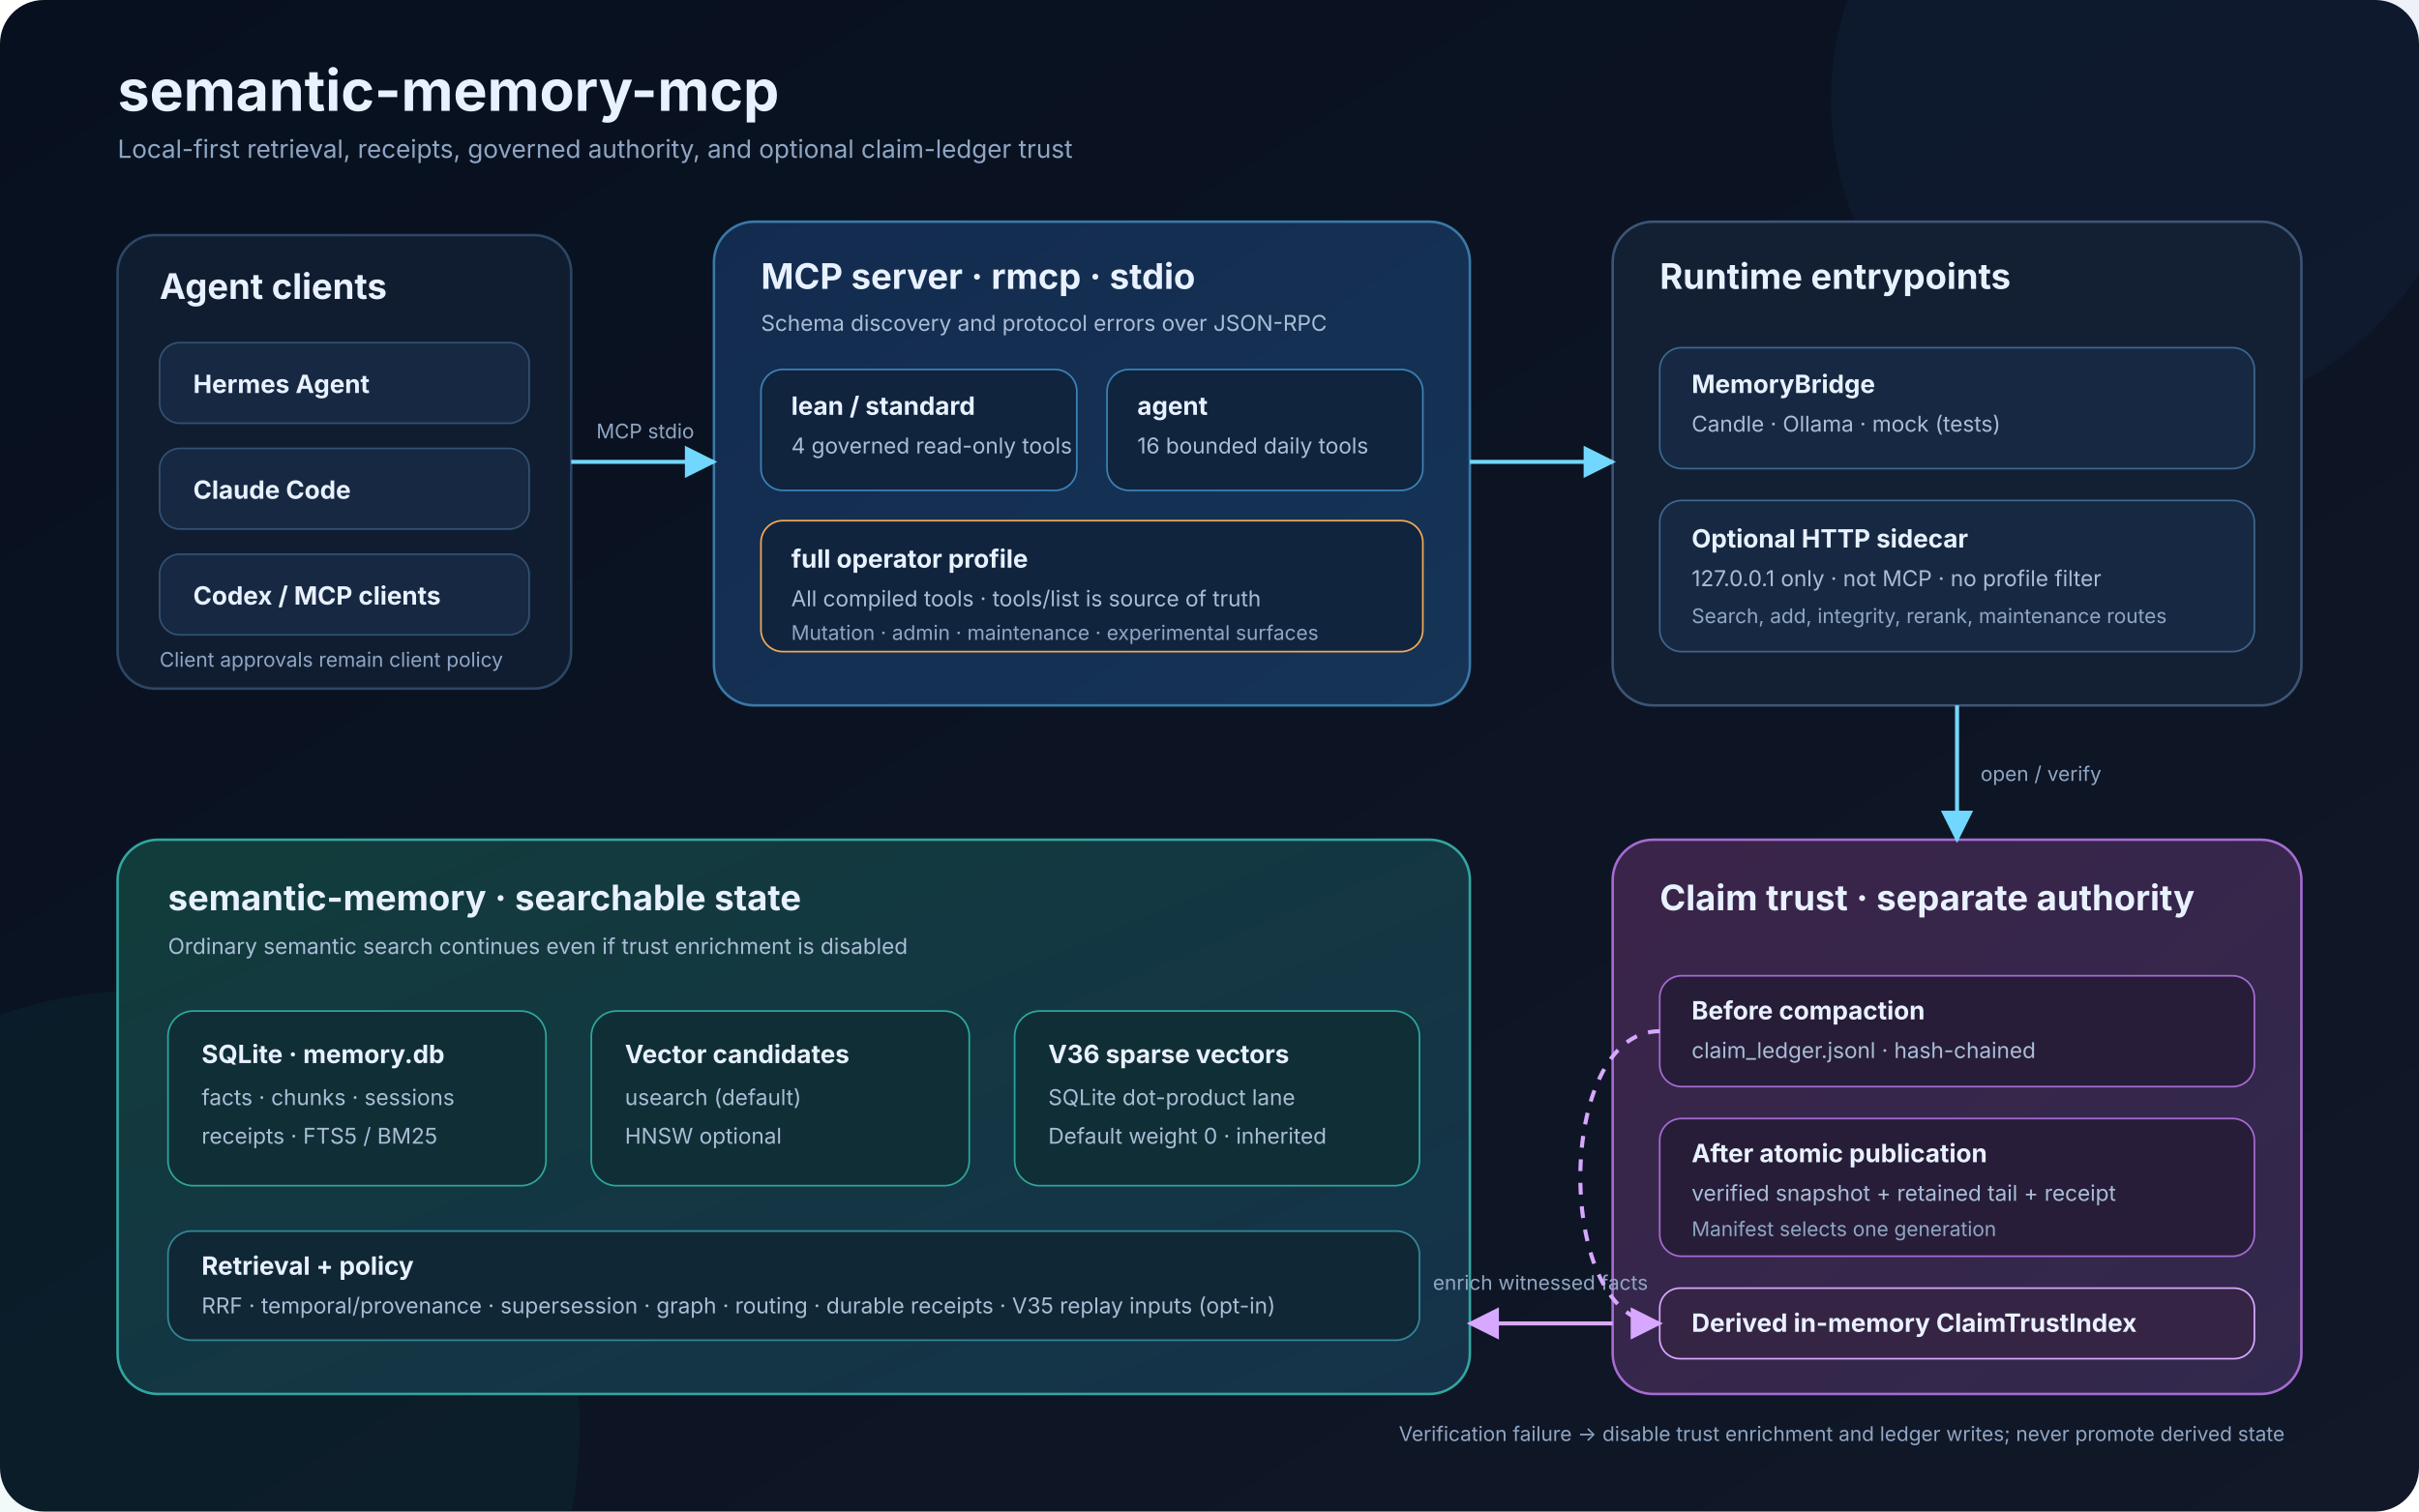
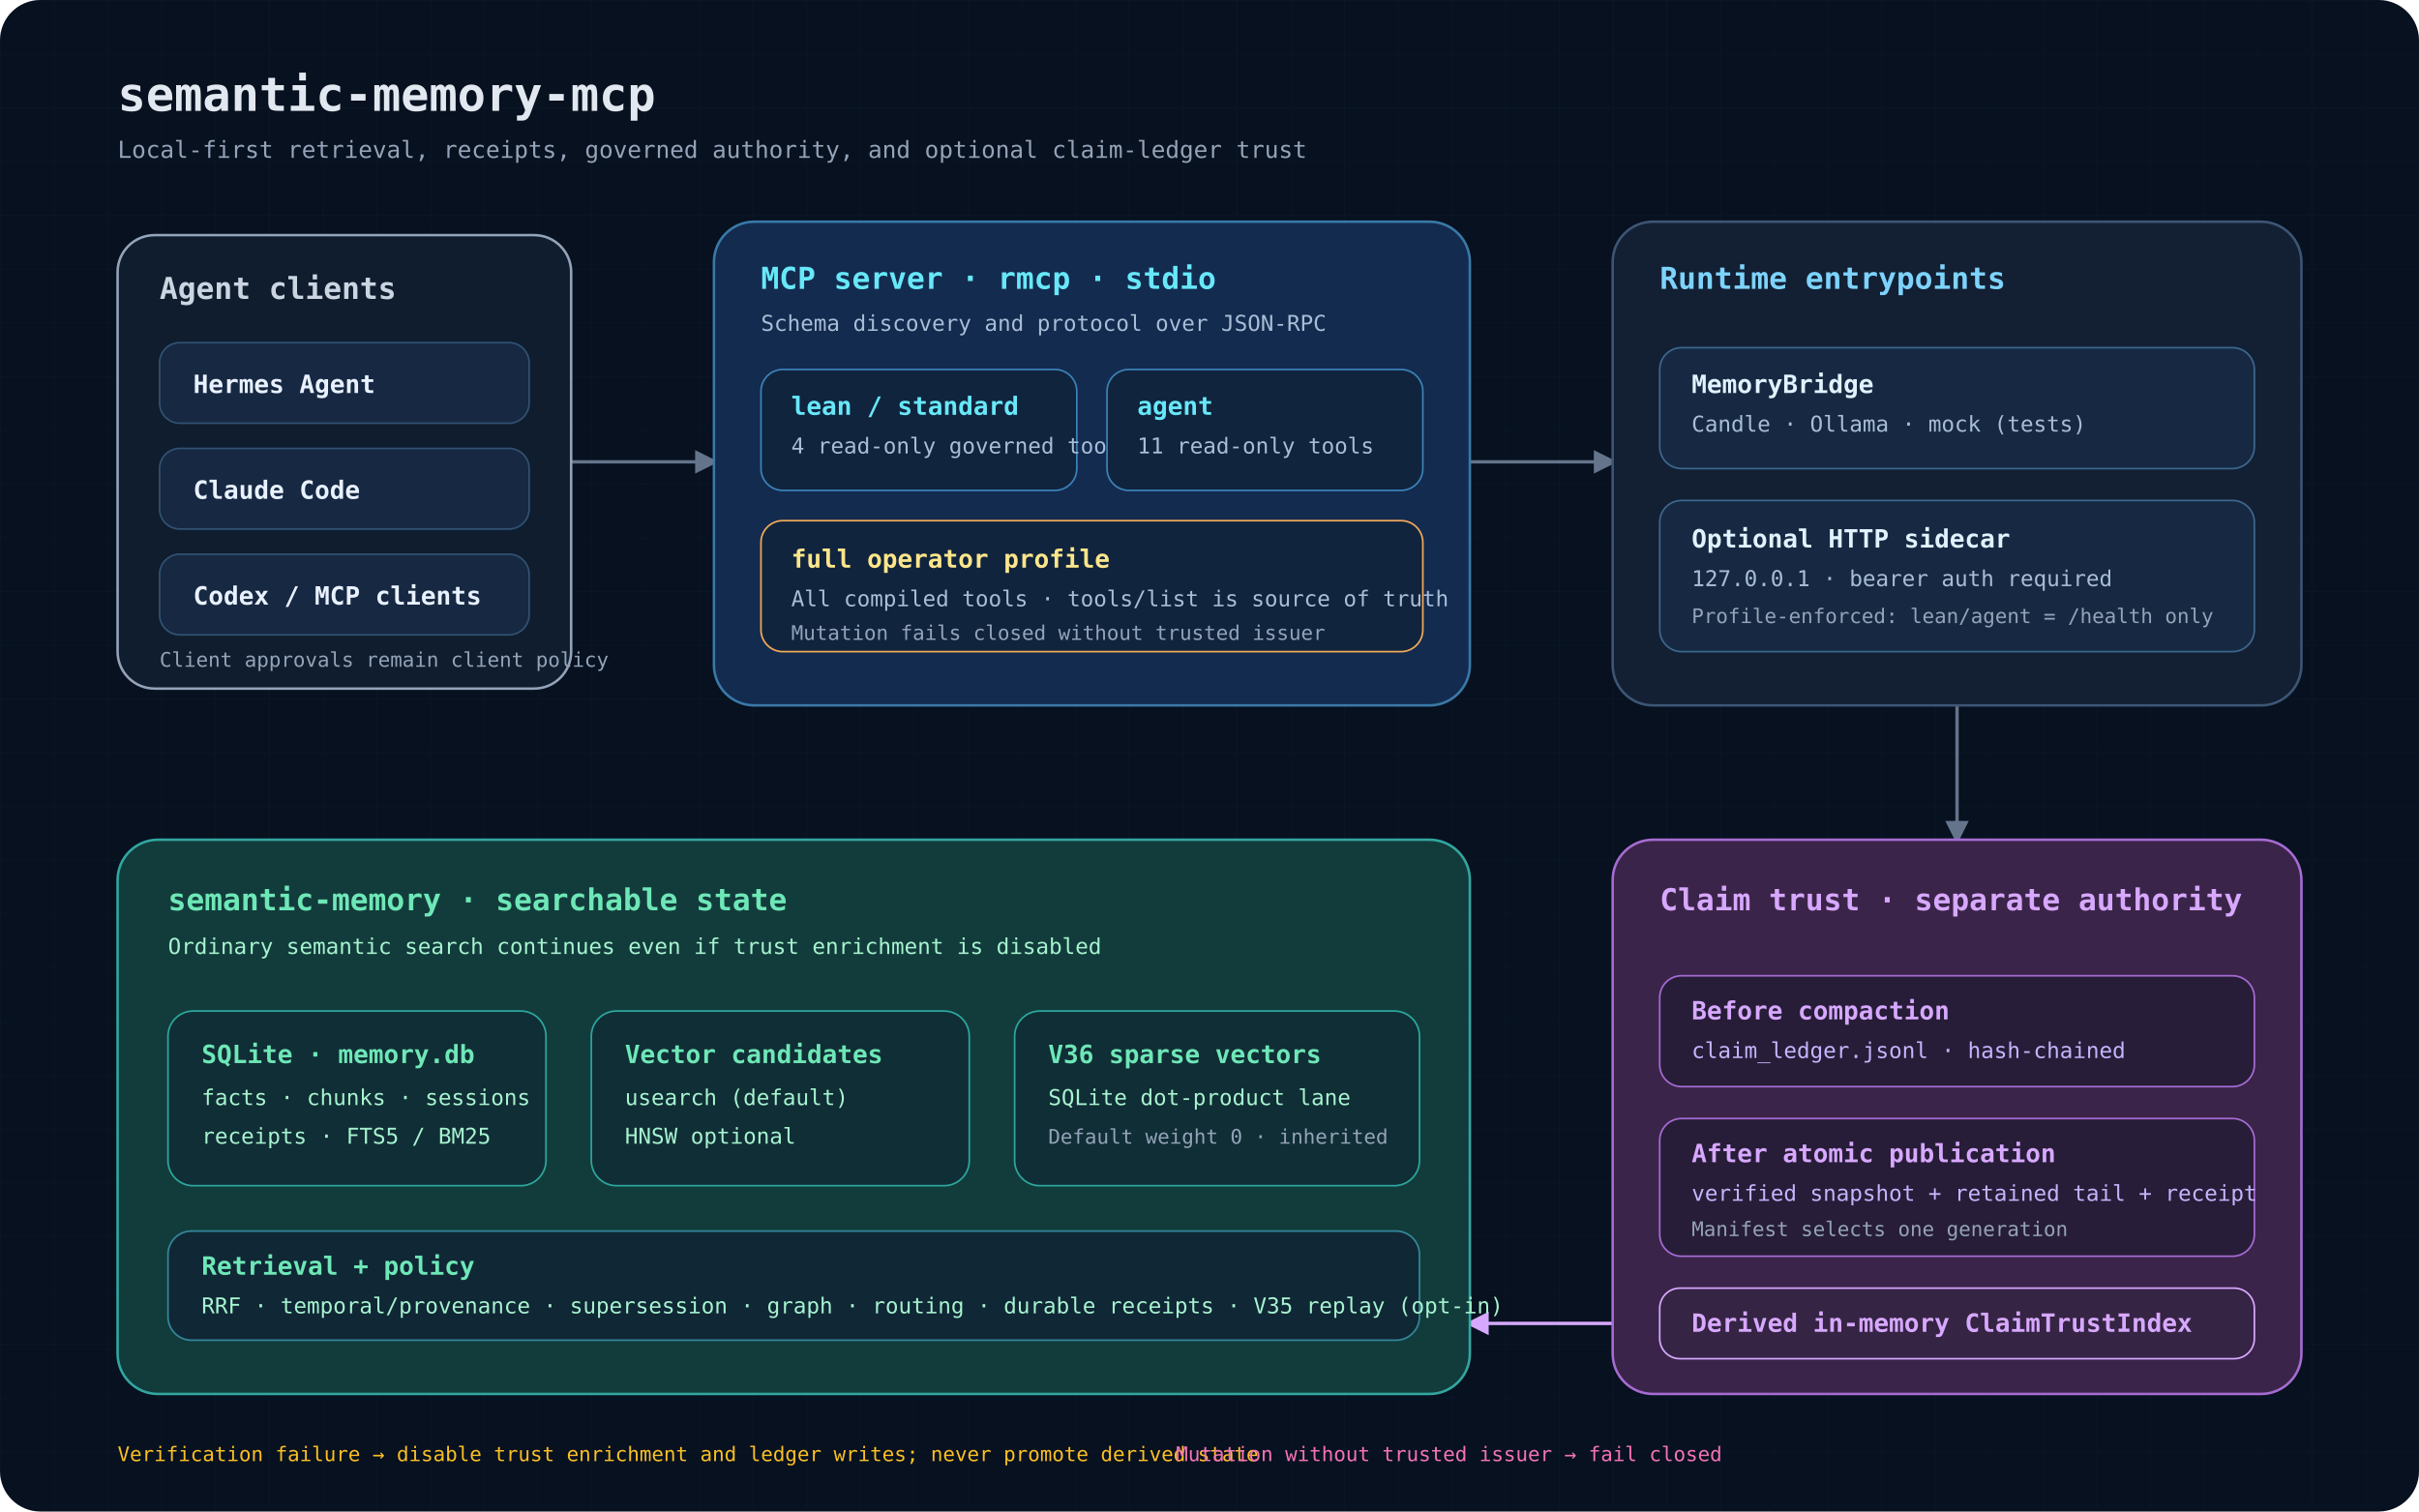
<svg xmlns="http://www.w3.org/2000/svg" width="1440" height="900" viewBox="0 0 1440 900" role="img" aria-labelledby="title desc">
  <defs>
-     <linearGradient id="bg" x1="0" y1="0" x2="1" y2="1">
-       <stop stop-color="#07101f" />
-       <stop offset="1" stop-color="#111827" />
-     </linearGradient>
-     <linearGradient id="mcp" x1="0" y1="0" x2="1" y2="1">
-       <stop stop-color="#132b4f" />
-       <stop offset="1" stop-color="#153456" />
-     </linearGradient>
-     <linearGradient id="memory" x1="0" y1="0" x2="1" y2="1">
-       <stop stop-color="#123c3b" />
-       <stop offset="1" stop-color="#15324a" />
-     </linearGradient>
-     <linearGradient id="trust" x1="0" y1="0" x2="1" y2="1">
-       <stop stop-color="#3b2449" />
-       <stop offset="1" stop-color="#31294d" />
-     </linearGradient>
-     <filter id="shadow" x="-20%" y="-20%" width="140%" height="140%">
-       <feDropShadow dx="0" dy="8" stdDeviation="12" flood-color="#000" flood-opacity=".3" />
-     </filter>
-     <marker id="arrow" viewBox="0 0 10 10" refX="9" refY="5" markerWidth="8" markerHeight="8" orient="auto-start-reverse">
-       <path d="M0 0l10 5-10 5z" fill="#71d7ff" />
+     <pattern id="grid" width="32" height="32" patternUnits="userSpaceOnUse">
+       <path d="M32 0H0V32" fill="none" stroke="#17304A" stroke-width="0.5" opacity="0.35" />
+     </pattern>
+     <marker id="arrow" viewBox="0 0 10 10" refX="8" refY="5" markerWidth="7" markerHeight="7" orient="auto-start-reverse">
+       <path d="M0 0L10 5L0 10Z" fill="#64748B" />
    </marker>
-     <marker id="trustArrow" viewBox="0 0 10 10" refX="9" refY="5" markerWidth="8" markerHeight="8" orient="auto-start-reverse">
-       <path d="M0 0l10 5-10 5z" fill="#d7a8ff" />
+     <marker id="trustArrow" viewBox="0 0 10 10" refX="8" refY="5" markerWidth="7" markerHeight="7" orient="auto-start-reverse">
+       <path d="M0 0L10 5L0 10Z" fill="#D7A8FF" />
    </marker>
-     <style>
-       text{font-family:Inter,ui-sans-serif,system-ui,-apple-system,"Segoe UI",sans-serif;fill:#e8f1ff}.title{font-size:34px;font-weight:750}.subtitle{font-size:15px;fill:#8fa6c4}.h{font-size:21px;font-weight:700}.label{font-size:15px;font-weight:650}.small{font-size:13px;fill:#a9bdd7}.micro{font-size:12px;fill:#8fa6c4}.box{stroke-width:1.5}.flow{fill:none;stroke:#71d7ff;stroke-width:2.4;marker-end:url(#arrow)}.trustflow{fill:none;stroke:#d7a8ff;stroke-width:2.4;marker-end:url(#trustArrow)}.dash{stroke-dasharray:7 7}
-     </style>
  </defs>
-   <rect width="1440" height="900" rx="26" fill="url(#bg)" />
-   <circle cx="1280" cy="60" r="190" fill="#2354a0" opacity=".08" />
-   <circle cx="85" cy="850" r="260" fill="#18a999" opacity=".06" />
-   <text x="70" y="66" class="title">semantic-memory-mcp</text>
-   <text x="70" y="94" class="subtitle">Local-first retrieval, receipts, governed authority, and optional claim-ledger trust</text>
-   <g>
-     <rect x="70" y="140" width="270" height="270" rx="22" fill="#101d31" stroke="#2d4665" class="box" />
-     <text x="95" y="178" class="h">Agent clients</text>
+   <rect width="1440" height="900" rx="24" fill="#07111F" />
+   <rect width="1440" height="900" rx="24" fill="url(#grid)" />
+   <g font-family="ui-monospace, SFMono-Regular, Menlo, Consolas, monospace">
+     <text x="70" y="66" fill="#E2E8F0" font-size="28" font-weight="700">semantic-memory-mcp</text>
+     <text x="70" y="94" fill="#94A3B8" font-size="14">Local-first retrieval, receipts, governed authority, and optional claim-ledger trust</text>
+     <g fill="none" stroke="#64748B" stroke-width="2" marker-end="url(#arrow)">
+       <path d="M340 275H425" />
+       <path d="M875 275H960" />
+     </g>
+     <path d="M1165 420V500" fill="none" stroke="#64748B" stroke-width="2" marker-end="url(#arrow)" />
+     <path d="M960 788H875" fill="none" stroke="#D7A8FF" stroke-width="2" marker-end="url(#trustArrow)" />
+     <rect x="70" y="140" width="270" height="270" rx="22" fill="#0F1D2E" stroke="#94A3B8" stroke-width="1.5" />
+     <text x="95" y="178" fill="#CBD5E1" font-size="18" font-weight="700">Agent clients</text>
    <g>
      <rect x="95" y="204" width="220" height="48" rx="12" fill="#172842" stroke="#315172" />
-       <text x="115" y="234" class="label">Hermes Agent</text>
+       <text x="115" y="234" fill="#E8F1FF" font-size="15" font-weight="600">Hermes Agent</text>
    </g>
    <g>
      <rect x="95" y="267" width="220" height="48" rx="12" fill="#172842" stroke="#315172" />
-       <text x="115" y="297" class="label">Claude Code</text>
+       <text x="115" y="297" fill="#E8F1FF" font-size="15" font-weight="600">Claude Code</text>
    </g>
    <g>
      <rect x="95" y="330" width="220" height="48" rx="12" fill="#172842" stroke="#315172" />
-       <text x="115" y="360" class="label">Codex / MCP clients</text>
+       <text x="115" y="360" fill="#E8F1FF" font-size="15" font-weight="600">Codex / MCP clients</text>
    </g>
-     <text x="95" y="397" class="micro">Client approvals remain client policy</text>
-     <rect x="425" y="132" width="450" height="288" rx="24" fill="url(#mcp)" stroke="#3979a8" class="box" />
-     <text x="453" y="172" class="h">MCP server · rmcp · stdio</text>
-     <text x="453" y="197" class="small">Schema discovery and protocol errors over JSON-RPC</text>
-     <rect x="453" y="220" width="188" height="72" rx="13" fill="#10243e" stroke="#3b82b8" />
-     <text x="471" y="247" class="label">lean / standard</text>
-     <text x="471" y="270" class="small">4 governed read-only tools</text>
-     <rect x="659" y="220" width="188" height="72" rx="13" fill="#10243e" stroke="#3b82b8" />
-     <text x="677" y="247" class="label">agent</text>
-     <text x="677" y="270" class="small">16 bounded daily tools</text>
-     <rect x="453" y="310" width="394" height="78" rx="13" fill="#10243e" stroke="#f1a958" />
-     <text x="471" y="338" class="label">full operator profile</text>
-     <text x="471" y="361" class="small">All compiled tools · tools/list is source of truth</text>
-     <text x="471" y="381" class="micro">Mutation · admin · maintenance · experimental surfaces</text>
-     <rect x="960" y="132" width="410" height="288" rx="24" fill="#131f33" stroke="#3d5575" class="box" />
-     <text x="988" y="172" class="h">Runtime entrypoints</text>
-     <rect x="988" y="207" width="354" height="72" rx="13" fill="#172942" stroke="#3c678e" />
-     <text x="1007" y="234" class="label">MemoryBridge</text>
-     <text x="1007" y="257" class="small">Candle · Ollama · mock (tests)</text>
-     <rect x="988" y="298" width="354" height="90" rx="13" fill="#172942" stroke="#3c678e" />
-     <text x="1007" y="326" class="label">Optional HTTP sidecar</text>
-     <text x="1007" y="349" class="small">127.0.0.1 only · not MCP · no profile filter</text>
-     <text x="1007" y="371" class="micro">Search, add, integrity, rerank, maintenance routes</text>
+     <text x="95" y="397" fill="#94A3B8" font-size="12">Client approvals remain client policy</text>
+     <rect x="425" y="132" width="450" height="288" rx="24" fill="#132B4F" stroke="#3979A8" stroke-width="1.5" />
+     <text x="453" y="172" fill="#67E8F9" font-size="18" font-weight="700">MCP server · rmcp · stdio</text>
+     <text x="453" y="197" fill="#A9BDD7" font-size="13">Schema discovery and protocol over JSON-RPC</text>
+     <rect x="453" y="220" width="188" height="72" rx="13" fill="#10243E" stroke="#3B82B8" />
+     <text x="471" y="247" fill="#67E8F9" font-size="15" font-weight="600">lean / standard</text>
+     <text x="471" y="270" fill="#A9BDD7" font-size="13">4 read-only governed tools</text>
+     <rect x="659" y="220" width="188" height="72" rx="13" fill="#10243E" stroke="#3B82B8" />
+     <text x="677" y="247" fill="#67E8F9" font-size="15" font-weight="600">agent</text>
+     <text x="677" y="270" fill="#A9BDD7" font-size="13">11 read-only tools</text>
+     <rect x="453" y="310" width="394" height="78" rx="13" fill="#10243E" stroke="#F1A958" />
+     <text x="471" y="338" fill="#FDE68A" font-size="15" font-weight="600">full operator profile</text>
+     <text x="471" y="361" fill="#A9BDD7" font-size="13">All compiled tools · tools/list is source of truth</text>
+     <text x="471" y="381" fill="#94A3B8" font-size="12">Mutation fails closed without trusted issuer</text>
+     <rect x="960" y="132" width="410" height="288" rx="24" fill="#131F33" stroke="#3D5575" stroke-width="1.5" />
+     <text x="988" y="172" fill="#7DD3FC" font-size="18" font-weight="700">Runtime entrypoints</text>
+     <rect x="988" y="207" width="354" height="72" rx="13" fill="#172942" stroke="#3C678E" />
+     <text x="1007" y="234" fill="#E0F2FE" font-size="15" font-weight="600">MemoryBridge</text>
+     <text x="1007" y="257" fill="#A9BDD7" font-size="13">Candle · Ollama · mock (tests)</text>
+     <rect x="988" y="298" width="354" height="90" rx="13" fill="#172942" stroke="#3C678E" />
+     <text x="1007" y="326" fill="#E0F2FE" font-size="15" font-weight="600">Optional HTTP sidecar</text>
+     <text x="1007" y="349" fill="#A9BDD7" font-size="13">127.0.0.1 · bearer auth required</text>
+     <text x="1007" y="371" fill="#94A3B8" font-size="12">Profile-enforced: lean/agent = /health only</text>
+     <rect x="70" y="500" width="805" height="330" rx="24" fill="#123C3B" stroke="#32A6A0" stroke-width="1.5" />
+     <text x="100" y="542" fill="#6EE7B7" font-size="18" font-weight="700">semantic-memory · searchable state</text>
+     <text x="100" y="568" fill="#A7F3D0" font-size="13">Ordinary semantic search continues even if trust enrichment is disabled</text>
+     <rect x="100" y="602" width="225" height="104" rx="15" fill="#102E35" stroke="#2BA79E" />
+     <text x="120" y="633" fill="#6EE7B7" font-size="15" font-weight="600">SQLite · memory.db</text>
+     <text x="120" y="658" fill="#A7F3D0" font-size="13">facts · chunks · sessions</text>
+     <text x="120" y="681" fill="#A7F3D0" font-size="13">receipts · FTS5 / BM25</text>
+     <rect x="352" y="602" width="225" height="104" rx="15" fill="#102E35" stroke="#2BA79E" />
+     <text x="372" y="633" fill="#6EE7B7" font-size="15" font-weight="600">Vector candidates</text>
+     <text x="372" y="658" fill="#A7F3D0" font-size="13">usearch (default)</text>
+     <text x="372" y="681" fill="#A7F3D0" font-size="13">HNSW optional</text>
+     <rect x="604" y="602" width="241" height="104" rx="15" fill="#102E35" stroke="#2BA79E" />
+     <text x="624" y="633" fill="#6EE7B7" font-size="15" font-weight="600">V36 sparse vectors</text>
+     <text x="624" y="658" fill="#A7F3D0" font-size="13">SQLite dot-product lane</text>
+     <text x="624" y="681" fill="#94A3B8" font-size="12">Default weight 0 · inherited</text>
+     <rect x="100" y="733" width="745" height="65" rx="14" fill="#102735" stroke="#34879A" />
+     <text x="120" y="759" fill="#6EE7B7" font-size="15" font-weight="600">Retrieval + policy</text>
+     <text x="120" y="782" fill="#A7F3D0" font-size="13">RRF · temporal/provenance · supersession · graph · routing · durable receipts · V35 replay (opt-in)</text>
+     <rect x="960" y="500" width="410" height="330" rx="24" fill="#3B2449" stroke="#A66BD3" stroke-width="1.5" />
+     <text x="988" y="542" fill="#D7A8FF" font-size="18" font-weight="700">Claim trust · separate authority</text>
+     <rect x="988" y="581" width="354" height="66" rx="13" fill="#271D38" stroke="#A66BD3" />
+     <text x="1007" y="607" fill="#D7A8FF" font-size="15" font-weight="600">Before compaction</text>
+     <text x="1007" y="630" fill="#C4B5FD" font-size="13">claim_ledger.jsonl · hash-chained</text>
+     <rect x="988" y="666" width="354" height="82" rx="13" fill="#271D38" stroke="#A66BD3" />
+     <text x="1007" y="692" fill="#D7A8FF" font-size="15" font-weight="600">After atomic publication</text>
+     <text x="1007" y="715" fill="#C4B5FD" font-size="13">verified snapshot + retained tail + receipt</text>
+     <text x="1007" y="736" fill="#94A3B8" font-size="12">Manifest selects one generation</text>
+     <rect x="988" y="767" width="354" height="42" rx="12" fill="#352443" stroke="#D7A8FF" />
+     <text x="1007" y="793" fill="#D7A8FF" font-size="15" font-weight="600">Derived in-memory ClaimTrustIndex</text>
+     <text x="70" y="870" fill="#FBBF24" font-size="12">Verification failure → disable trust enrichment and ledger writes; never promote derived state</text>
+     <text x="700" y="870" fill="#F472B6" font-size="12">Mutation without trusted issuer → fail closed</text>
  </g>
-   <path d="M340 275H425" class="flow" />
-   <text x="355" y="261" class="micro">MCP stdio</text>
-   <path d="M875 275H960" class="flow" />
-   <g>
-     <rect x="70" y="500" width="805" height="330" rx="24" fill="url(#memory)" stroke="#32a6a0" class="box" />
-     <text x="100" y="542" class="h">semantic-memory · searchable state</text>
-     <text x="100" y="568" class="small">Ordinary semantic search continues even if trust enrichment is disabled</text>
-     <rect x="100" y="602" width="225" height="104" rx="15" fill="#102e35" stroke="#2ba79e" />
-     <text x="120" y="633" class="label">SQLite · memory.db</text>
-     <text x="120" y="658" class="small">facts · chunks · sessions</text>
-     <text x="120" y="681" class="small">receipts · FTS5 / BM25</text>
-     <rect x="352" y="602" width="225" height="104" rx="15" fill="#102e35" stroke="#2ba79e" />
-     <text x="372" y="633" class="label">Vector candidates</text>
-     <text x="372" y="658" class="small">usearch (default)</text>
-     <text x="372" y="681" class="small">HNSW optional</text>
-     <rect x="604" y="602" width="241" height="104" rx="15" fill="#102e35" stroke="#2ba79e" />
-     <text x="624" y="633" class="label">V36 sparse vectors</text>
-     <text x="624" y="658" class="small">SQLite dot-product lane</text>
-     <text x="624" y="681" class="small">Default weight 0 · inherited</text>
-     <rect x="100" y="733" width="745" height="65" rx="14" fill="#102735" stroke="#34879a" />
-     <text x="120" y="759" class="label">Retrieval + policy</text>
-     <text x="120" y="782" class="small">RRF · temporal/provenance · supersession · graph · routing · durable receipts · V35 replay inputs (opt-in)</text>
-     <rect x="960" y="500" width="410" height="330" rx="24" fill="url(#trust)" stroke="#a66bd3" class="box" />
-     <text x="988" y="542" class="h">Claim trust · separate authority</text>
-     <rect x="988" y="581" width="354" height="66" rx="13" fill="#271d38" stroke="#a66bd3" />
-     <text x="1007" y="607" class="label">Before compaction</text>
-     <text x="1007" y="630" class="small">claim_ledger.jsonl · hash-chained</text>
-     <rect x="988" y="666" width="354" height="82" rx="13" fill="#271d38" stroke="#a66bd3" />
-     <text x="1007" y="692" class="label">After atomic publication</text>
-     <text x="1007" y="715" class="small">verified snapshot + retained tail + receipt</text>
-     <text x="1007" y="736" class="micro">Manifest selects one generation</text>
-     <rect x="988" y="767" width="354" height="42" rx="12" fill="#352443" stroke="#d7a8ff" />
-     <text x="1007" y="793" class="label">Derived in-memory ClaimTrustIndex</text>
-   </g>
-   <path d="M1165 420V500" class="flow" />
-   <text x="1179" y="465" class="micro">open / verify</text>
-   <path d="M960 788H875" class="trustflow" />
-   <text x="917" y="768" text-anchor="middle" class="micro">enrich witnessed facts</text>
-   <path d="M988 614C925 614 925 788 988 788" class="trustflow dash" />
-   <text x="1360" y="858" text-anchor="end" class="micro">Verification failure → disable trust enrichment and ledger writes; never promote derived state</text>
</svg>
